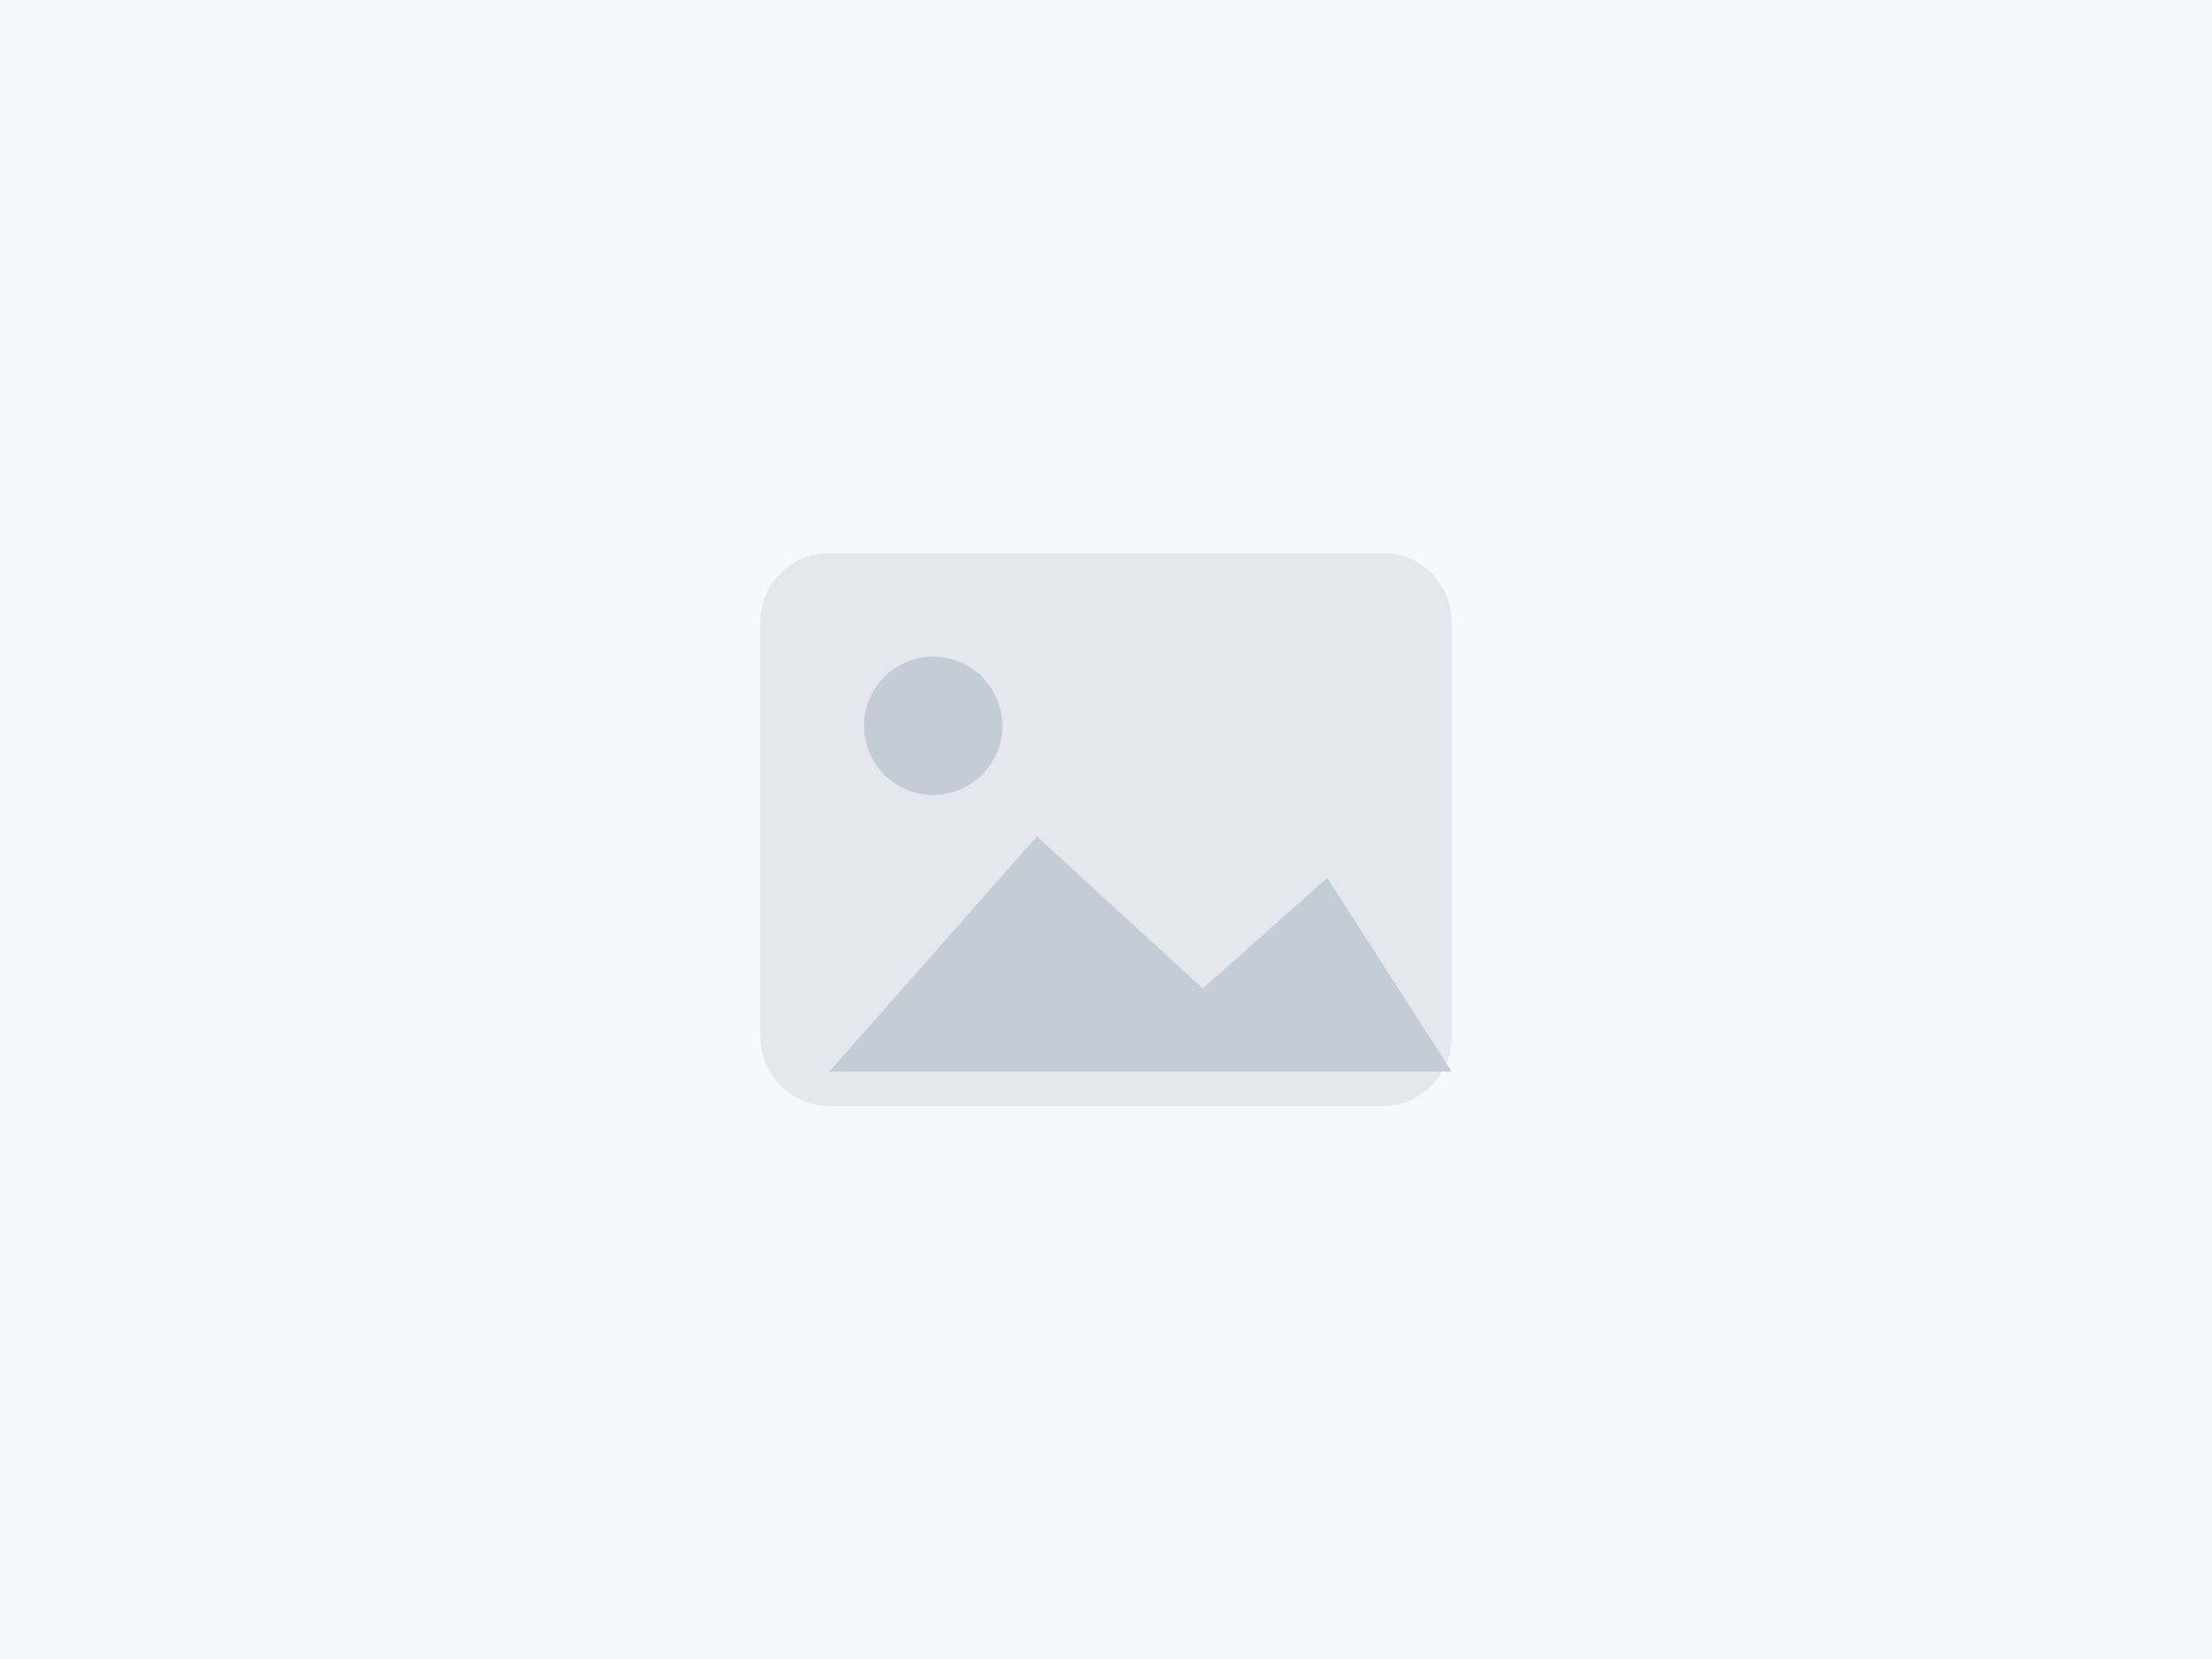
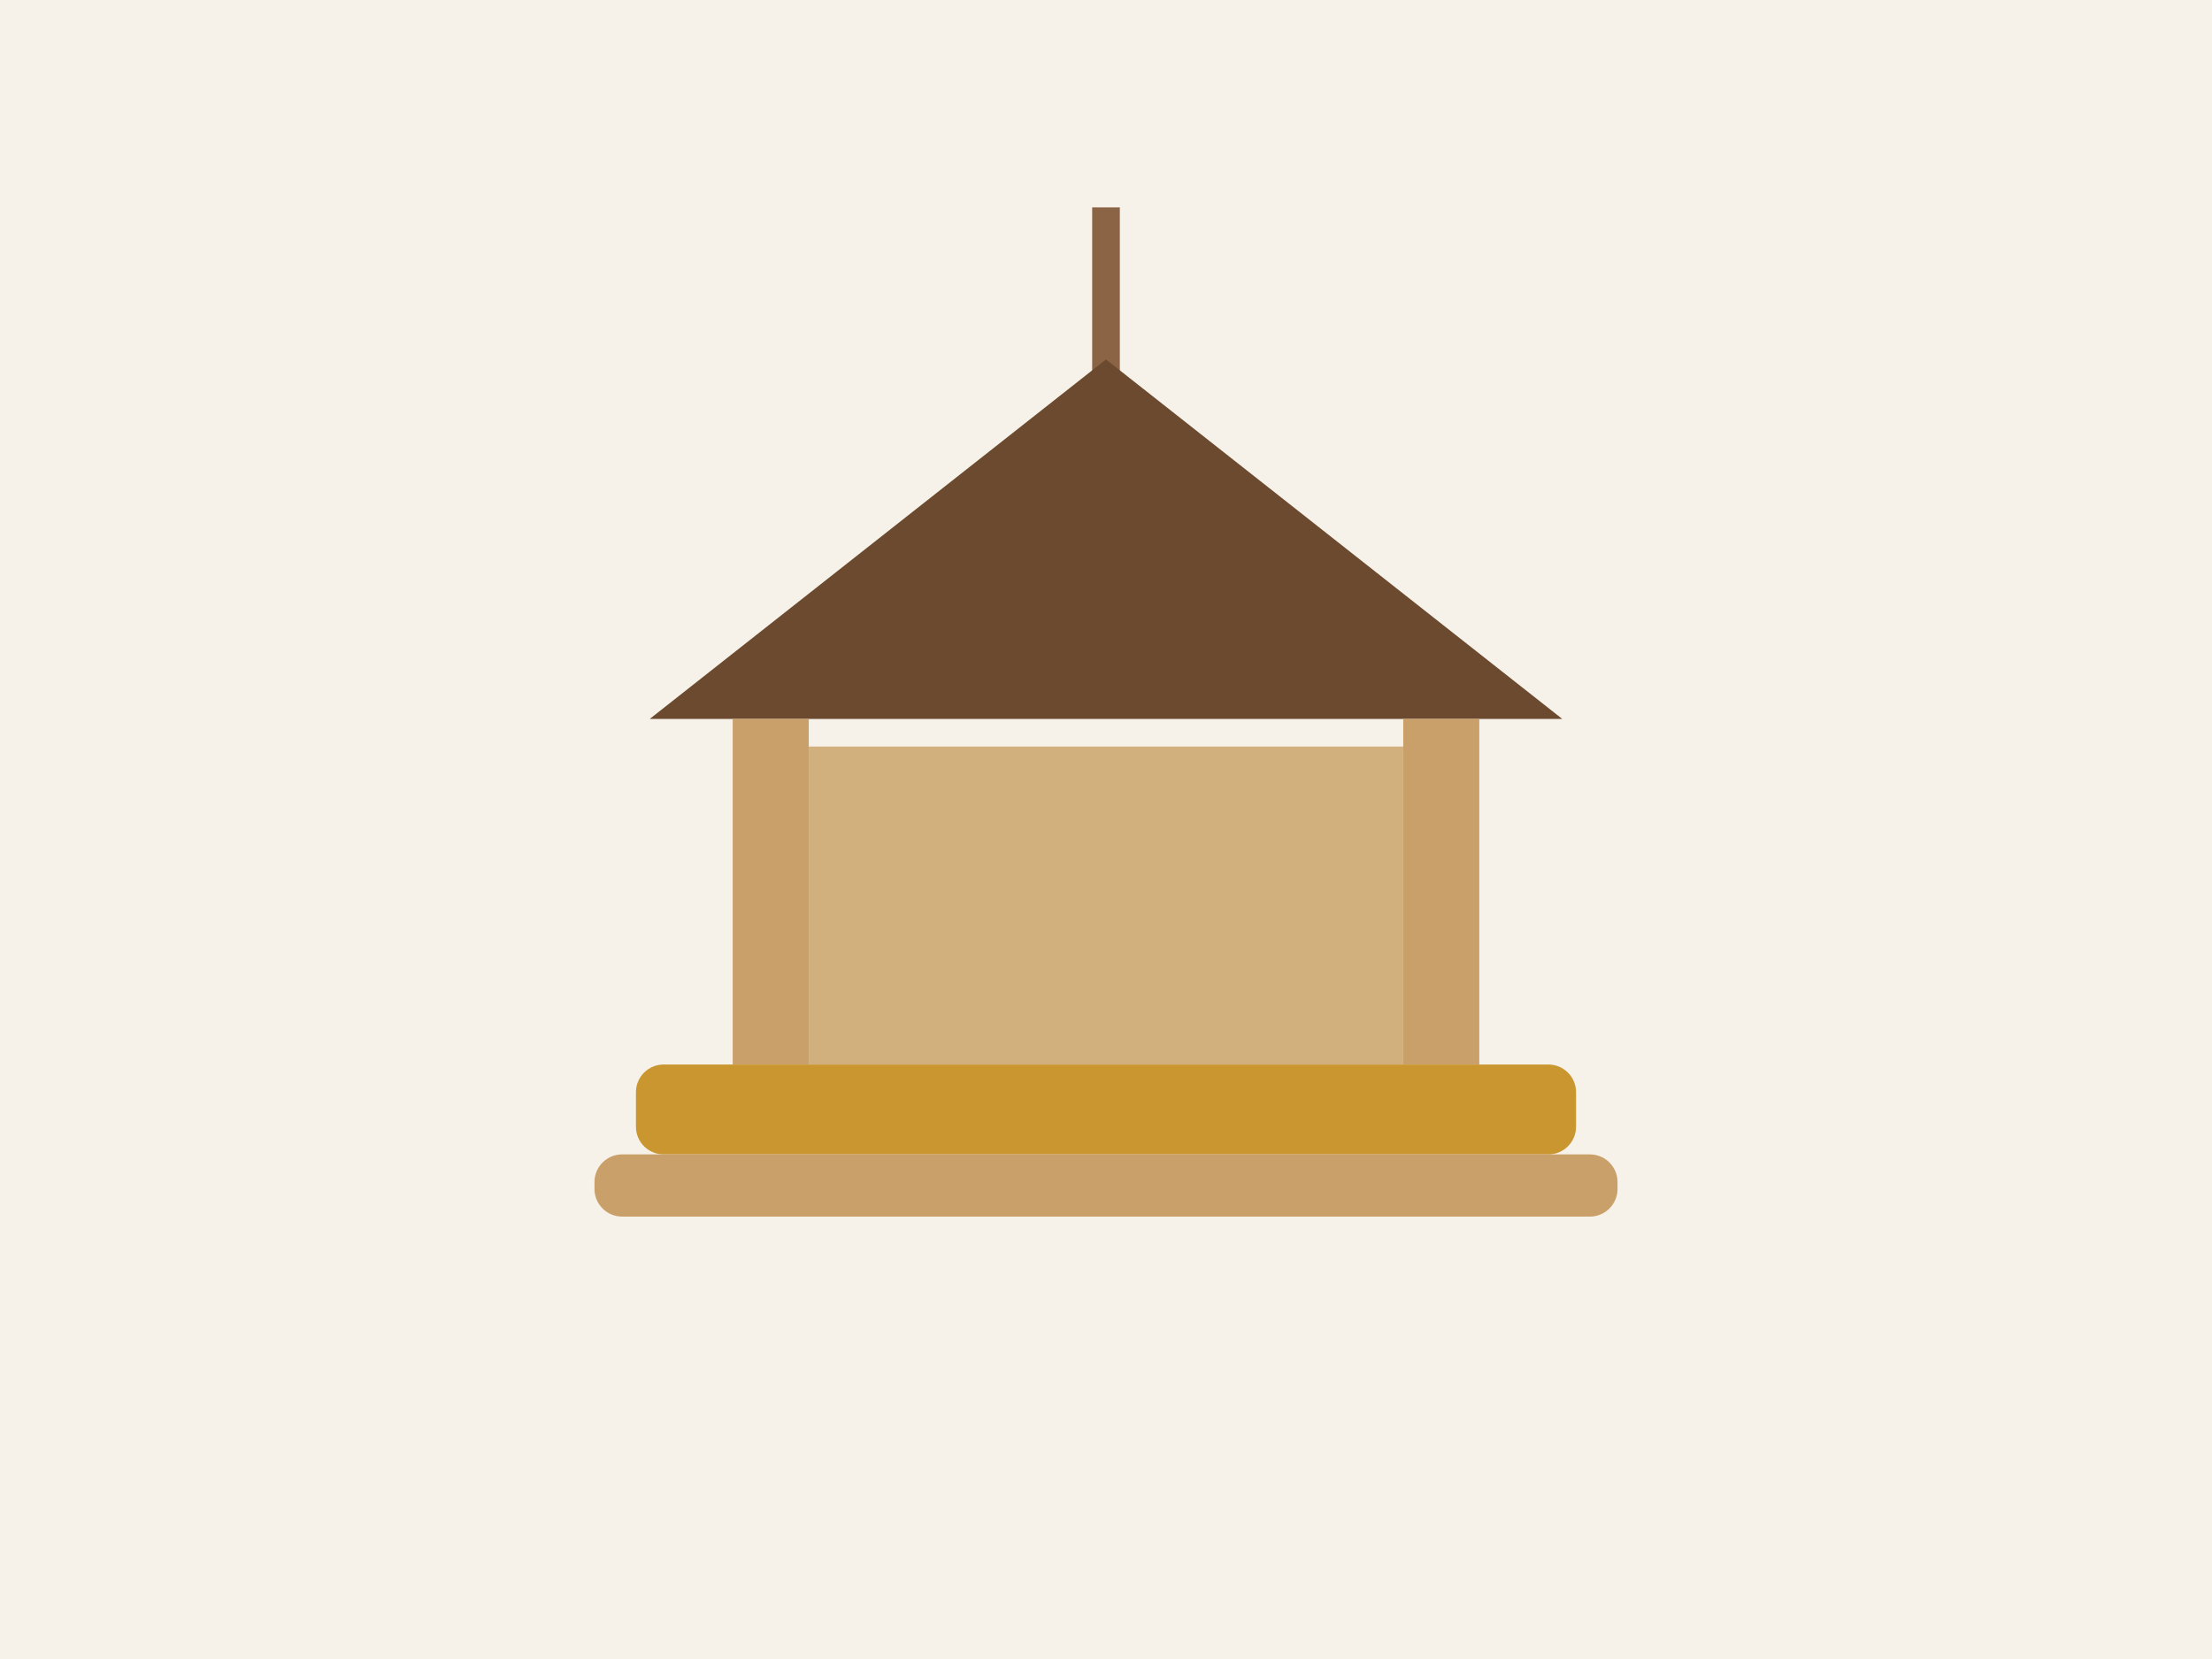
- <svg xmlns="http://www.w3.org/2000/svg" viewBox="0 0 320 240" fill="none">
-   <rect width="320" height="240" fill="#f5f8fc" />
-   <rect x="110" y="80" width="100" height="80" rx="10" fill="#e4e8ee" />
-   <circle cx="135" cy="105" r="10" fill="#c4ccd6" />
-   <path d="M120 155 l30 -34 24 22 18 -16 18 28 z" fill="#c4ccd6" />
+ <svg xmlns="http://www.w3.org/2000/svg" viewBox="0 0 320 240" fill="none" role="img" aria-label="Madáretető">
+   <rect width="320" height="240" fill="#f7f2e9" />
+   <line x1="160" y1="30" x2="160" y2="64" stroke="#8a6444" stroke-width="4" />
+   <polygon points="160,52 226,104 94,104" fill="#6b4a2f" />
+   <rect x="106" y="104" width="11" height="50" fill="#caa06a" />
+   <rect x="203" y="104" width="11" height="50" fill="#caa06a" />
+   <rect x="117" y="108" width="86" height="46" fill="#d2b07d" />
+   <rect x="92" y="154" width="136" height="13" rx="4" fill="#c9962f" />
+   <rect x="86" y="167" width="148" height="9" rx="4" fill="#caa06a" />
</svg>
